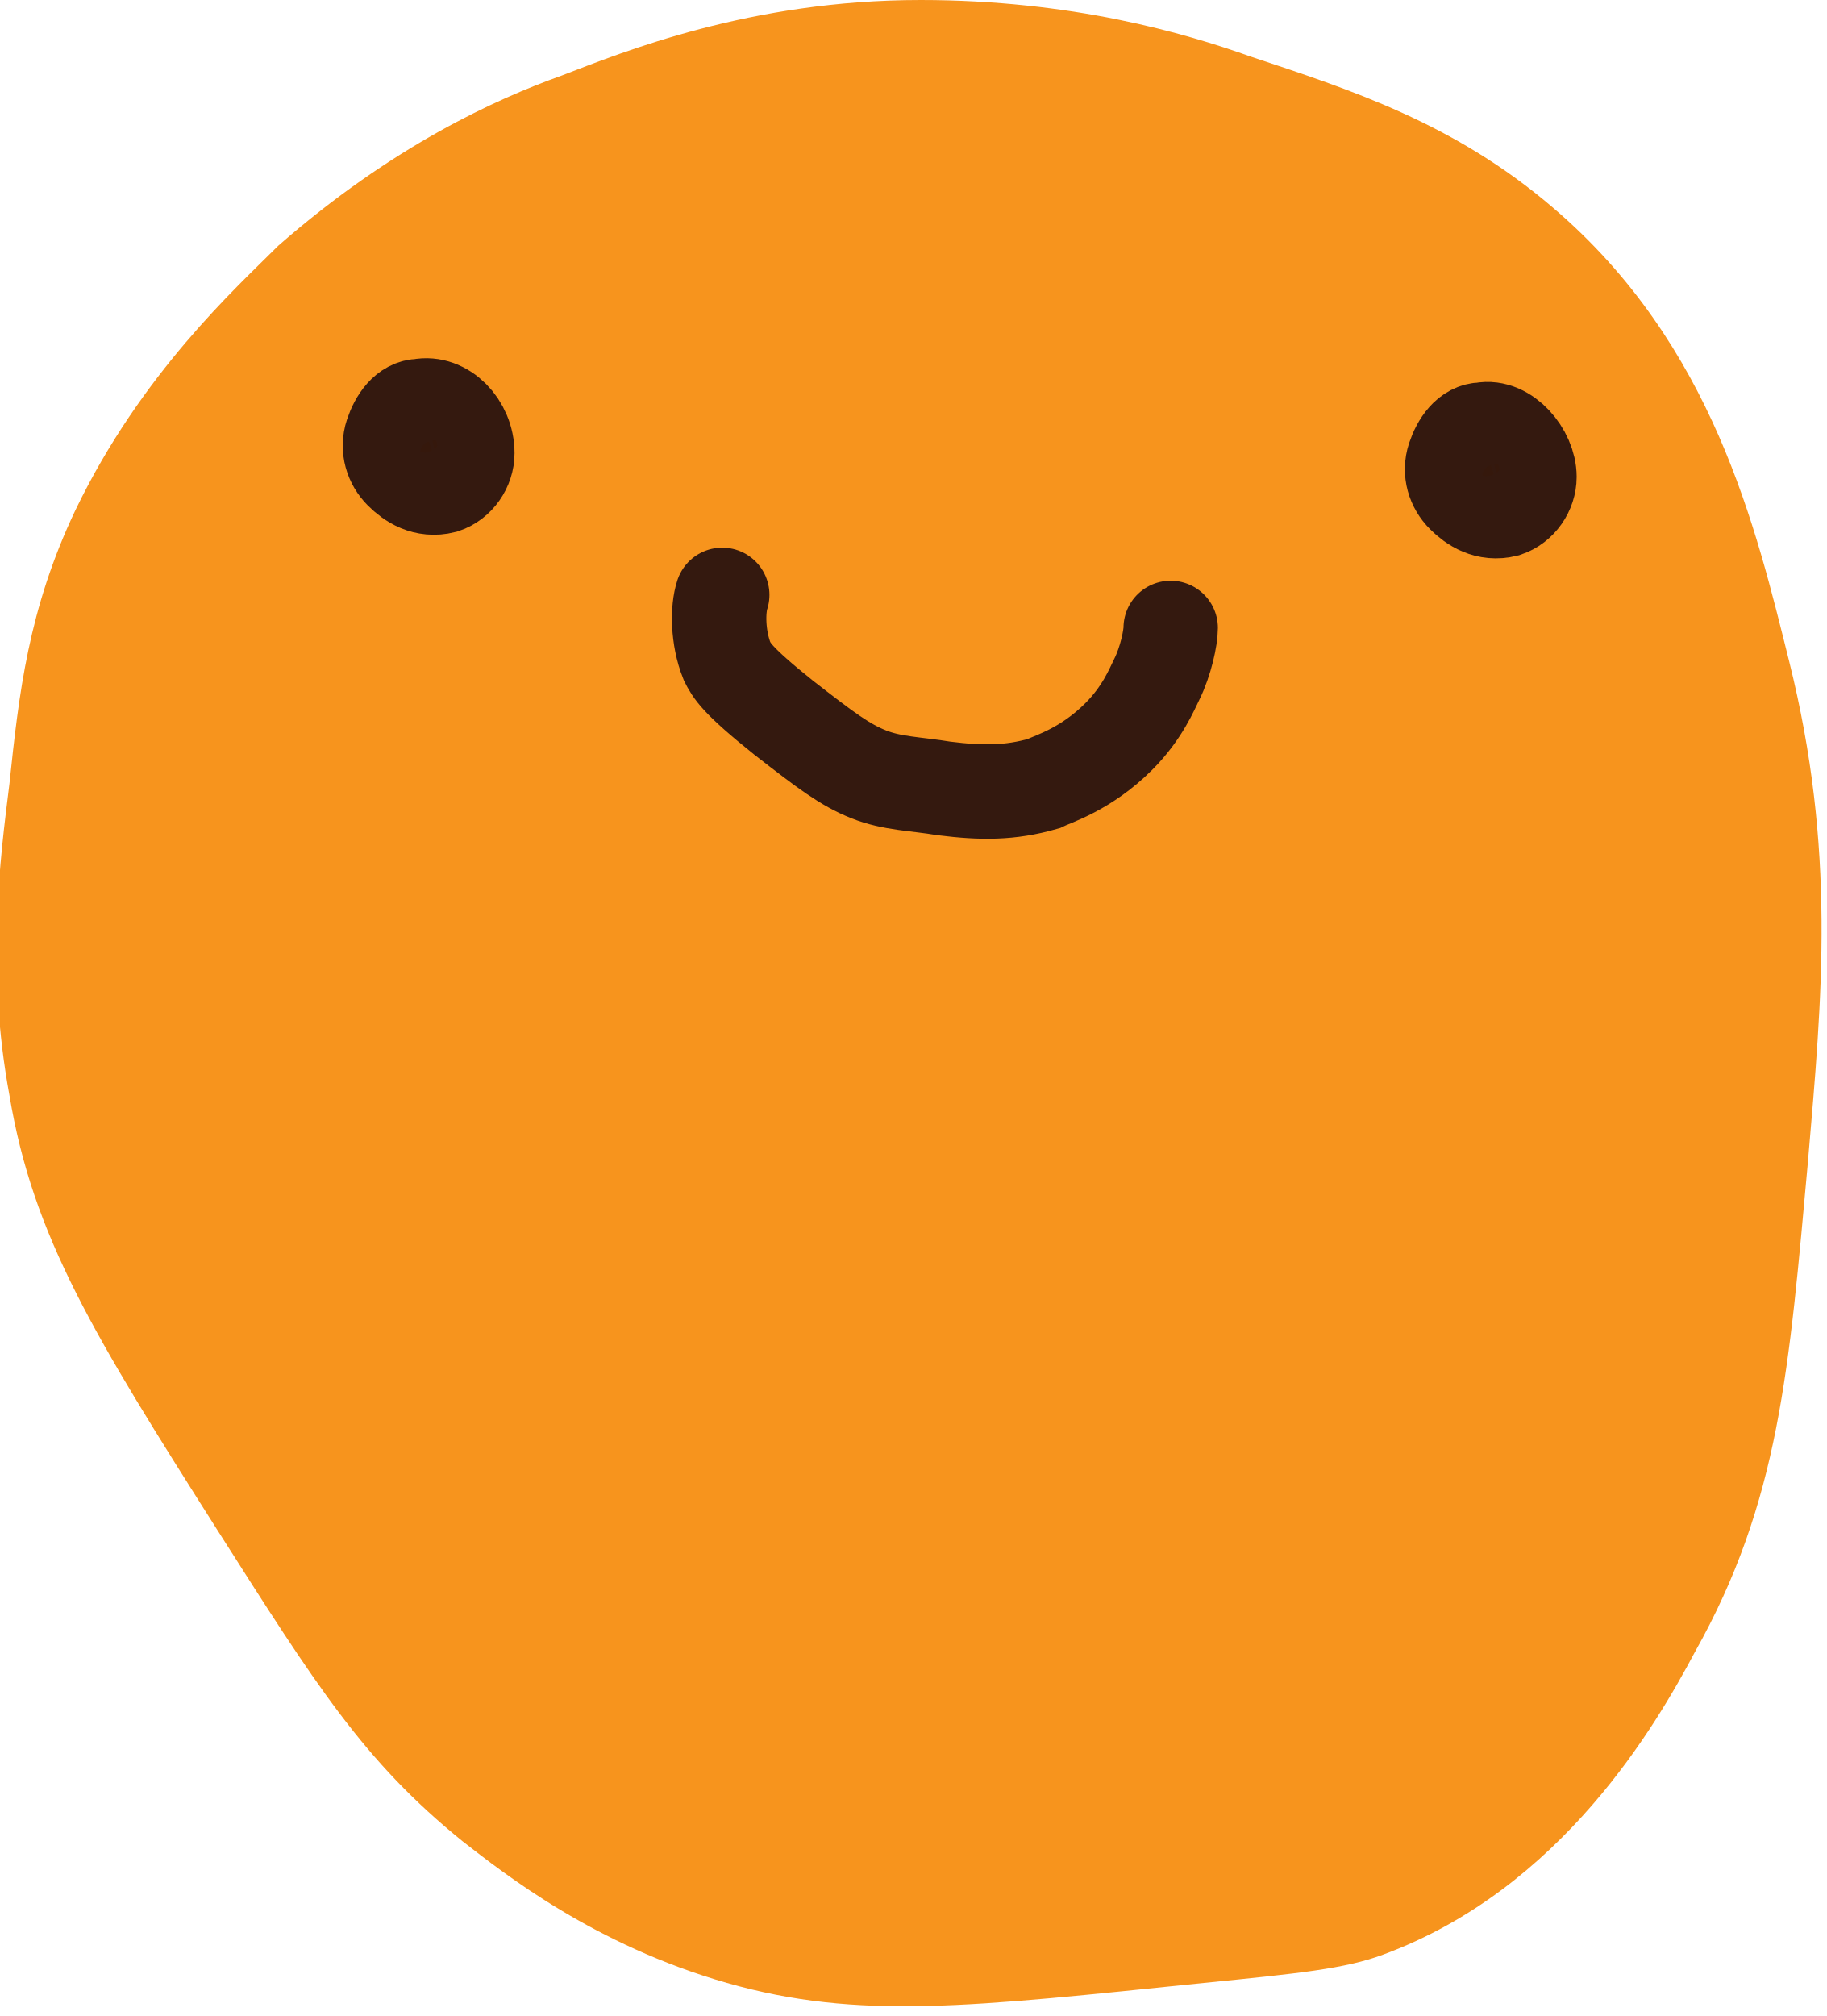
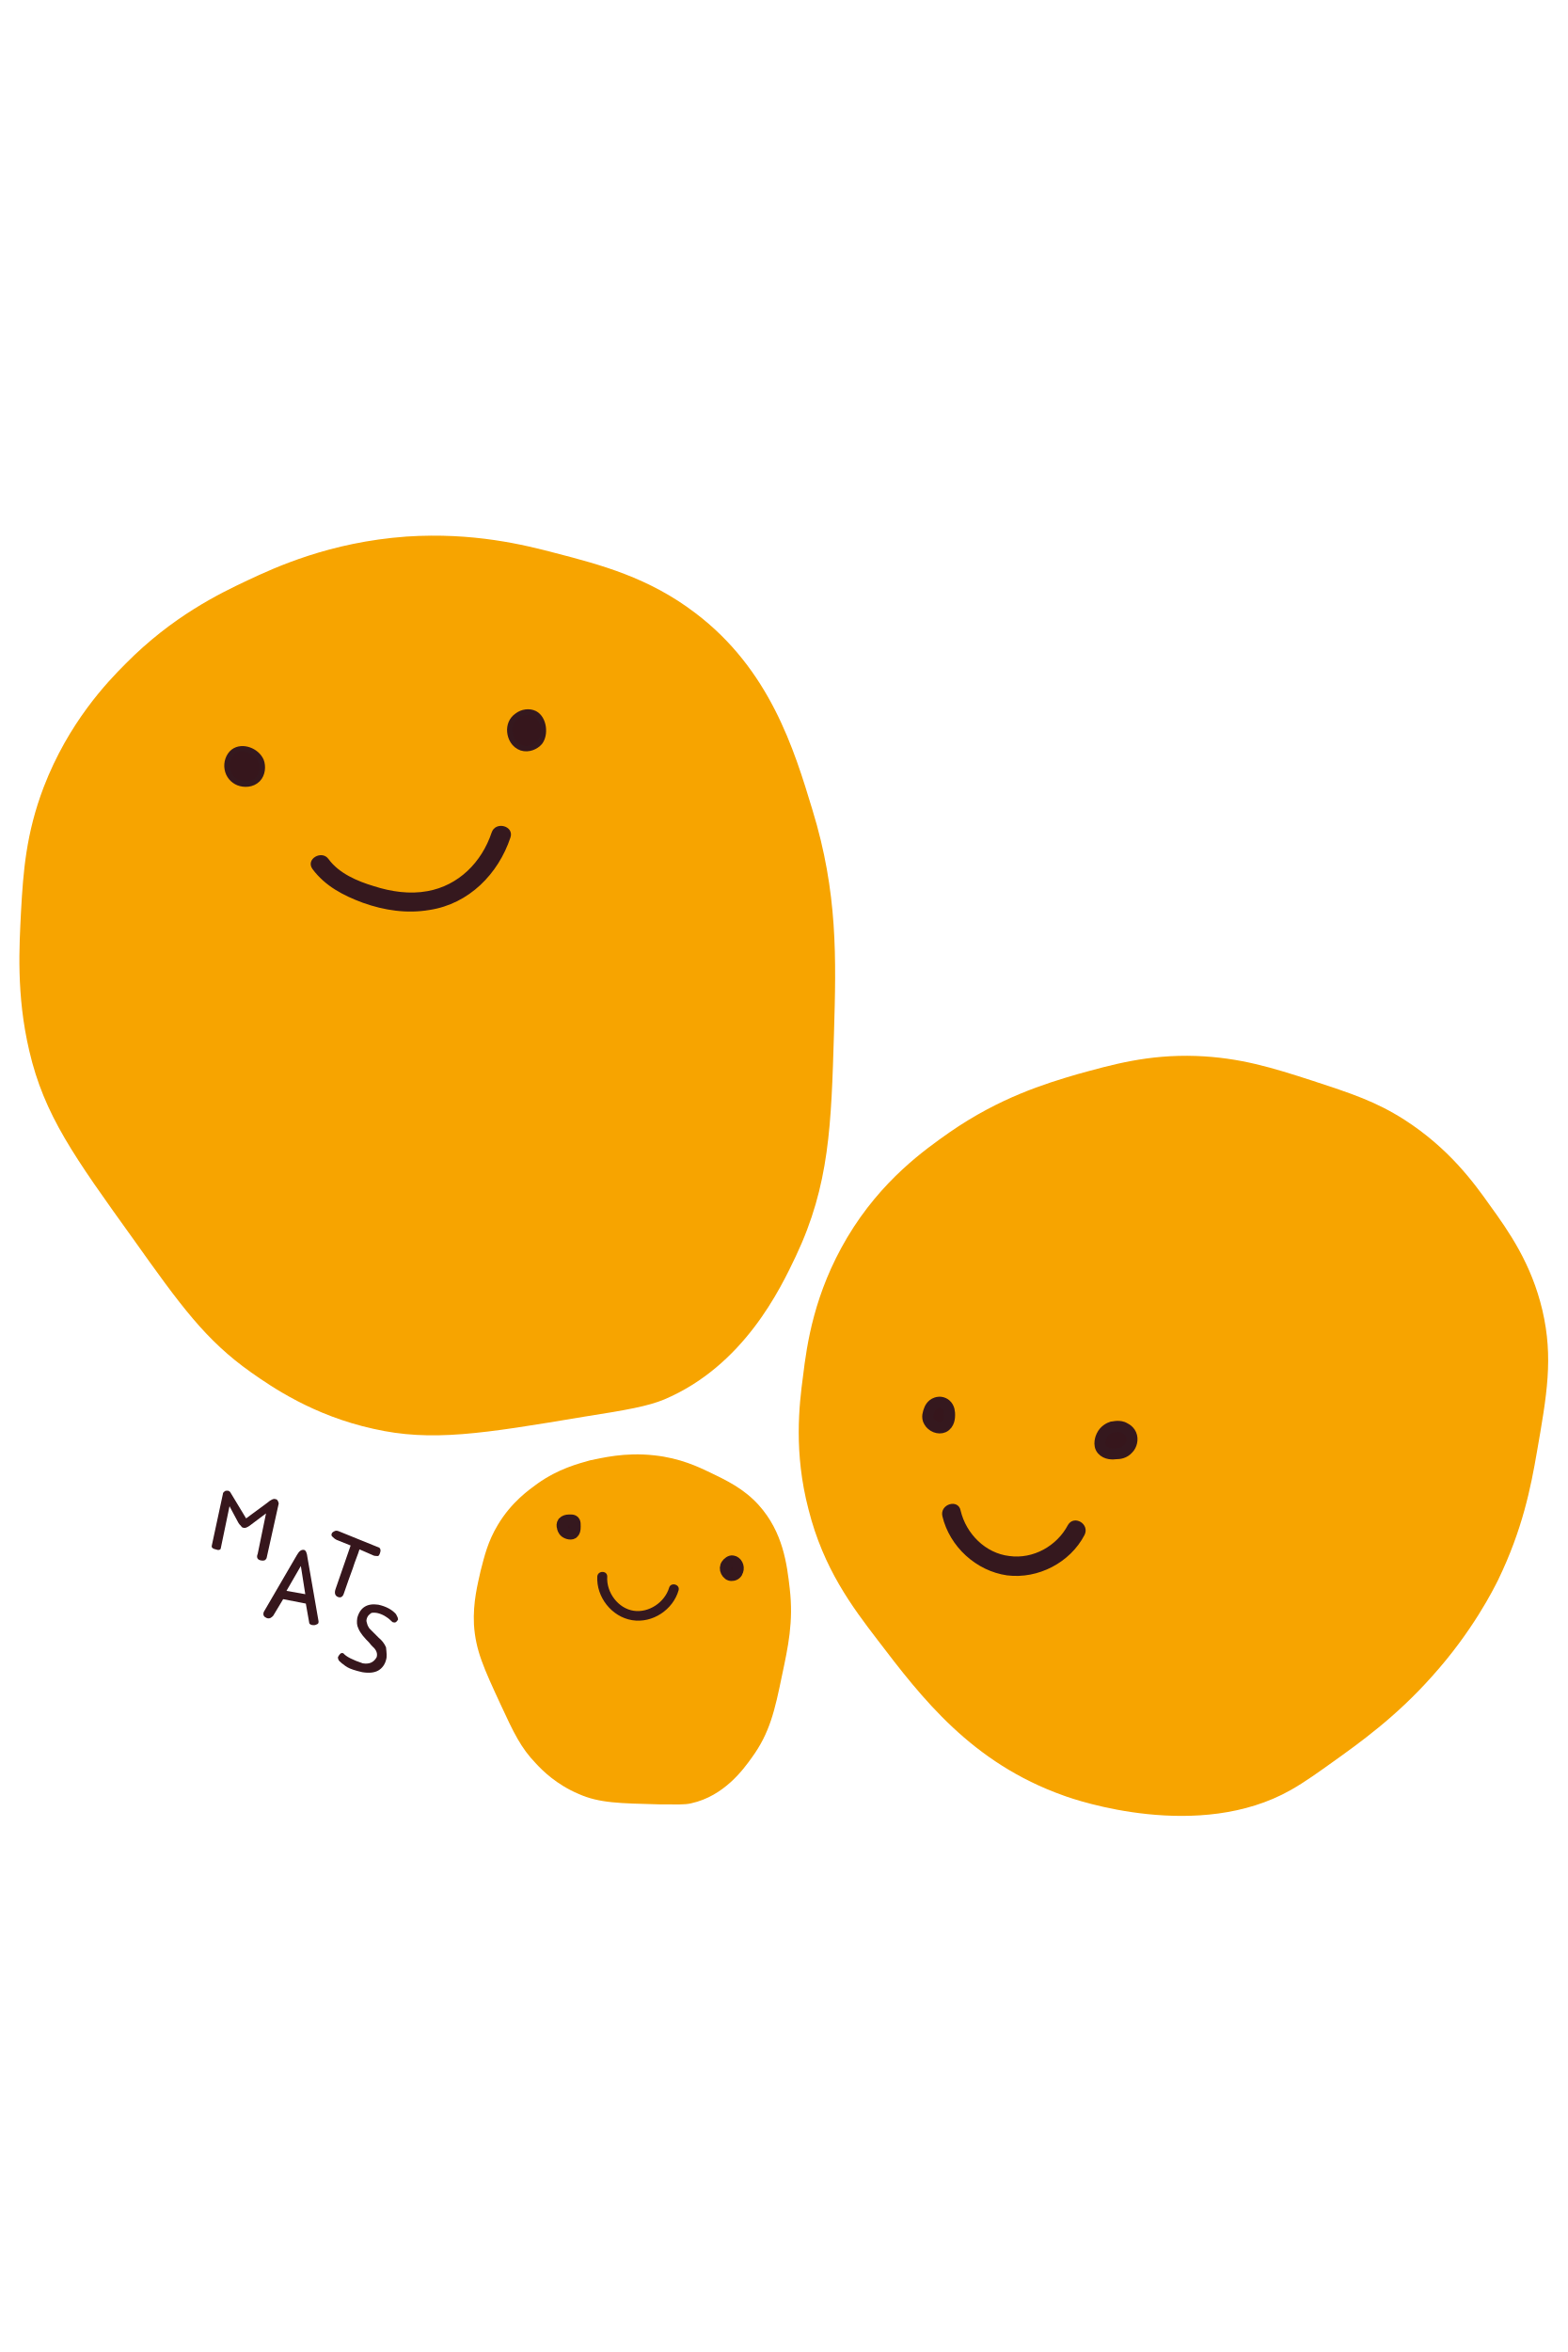
- <svg xmlns="http://www.w3.org/2000/svg" version="1.1" id="Layer_2_00000079453380050554632120000006001658191689800086_" x="0px" y="0px" viewBox="0 0 38.7 42.7" style="enable-background:new 0 0 38.7 42.7;" xml:space="preserve">
+ <svg xmlns="http://www.w3.org/2000/svg" version="1.1" id="Layer_1" x="0px" y="0px" viewBox="0 0 283.5 425.2" style="enable-background:new 0 0 283.5 425.2;" xml:space="preserve">
  <style type="text/css">
- 	.st0{fill:#F7941D;}
- 	.st1{fill:#35180C;stroke:#34190F;stroke-width:2;stroke-linecap:round;stroke-miterlimit:10;}
- 	.st2{fill:none;stroke:#34190F;stroke-width:2;stroke-linecap:round;stroke-miterlimit:10;}
+ 	.st0{fill:#F7A400;}
+ 	.st1{fill:#36161C;stroke:#35181E;stroke-linecap:round;stroke-miterlimit:10;}
+ 	.st2{fill:#36161C;stroke:#35181E;stroke-width:2;stroke-linecap:round;stroke-miterlimit:10;}
+ 	.st3{fill:#35181E;}
+ 	.st4{fill:#36161C;}
</style>
-   <path class="st0" d="M19.5,0c3.2,0,5.6,0.7,7,1.2c2.1,0.7,4.3,1.4,6.4,3.2c3.4,2.9,4.3,6.8,5,9.6c1,4,0.7,7.1,0.4,10.6  c-0.4,4.4-0.6,7.2-2.4,10.4c-0.8,1.5-2.8,5-6.6,6.4c-0.8,0.3-1.8,0.4-3.8,0.6c-4.9,0.5-7.3,0.8-10.1,0c-2.8-0.8-4.7-2.3-5.6-3  c-2.1-1.7-3.1-3.3-5.2-6.6c-2.6-4.1-3.9-6.2-4.4-9.2c-0.5-2.7-0.2-5,0-6.6c0.2-1.9,0.4-3.7,1.4-5.8C3,7.9,5,6.1,5.9,5.2  c2.4-2.1,4.6-3.1,6-3.6C13.2,1.1,15.9,0,19.5,0z" />
-   <path class="st1" d="M8.9,8.6c-0.3,0-0.5,0.3-0.6,0.6c-0.1,0.3,0,0.6,0.2,0.8c0.2,0.2,0.5,0.4,0.9,0.3c0.3-0.1,0.5-0.4,0.5-0.7  C9.9,9,9.4,8.5,8.9,8.6L8.9,8.6z" />
-   <path class="st1" d="M31.4,9.1c-0.3,0-0.5,0.3-0.6,0.6c-0.1,0.3,0,0.6,0.2,0.8c0.2,0.2,0.5,0.4,0.9,0.3c0.3-0.1,0.5-0.4,0.5-0.7  C32.4,9.6,31.9,9,31.4,9.1L31.4,9.1z" />
-   <path class="st2" d="M15.3,12.6c-0.1,0.3-0.1,0.9,0.1,1.4c0.1,0.2,0.2,0.4,1.2,1.2c0.9,0.7,1.3,1,1.8,1.2c0.5,0.2,1,0.2,1.6,0.3  c0.8,0.1,1.4,0.1,2.1-0.1c0.2-0.1,0.9-0.3,1.6-1c0.5-0.5,0.7-1,0.8-1.2c0.2-0.4,0.3-0.9,0.3-1.1" />
+   <path class="st0" d="M73.5,97c12.1-0.8,21.3,1.5,27,3c8.1,2.1,16.8,4.4,25.2,10.8c13.5,10.2,17.9,24.7,21.2,35.6  c4.6,15,4.3,26.8,3.9,40.4c-0.5,16.6-0.8,27.4-6.9,40.3c-2.8,5.9-9.4,19.8-23.8,25.9c-2.9,1.2-6.7,1.9-14.4,3.1  c-18.5,3.1-27.7,4.6-38.2,2.2c-10.9-2.4-18.4-7.6-22.1-10.2c-8.2-5.8-12.7-12-21.3-24.1C13.4,209.1,8,201.6,5.3,190  c-2.4-10.2-1.8-19.1-1.5-25.2c0.4-7.2,0.9-14.1,4.1-22.5c4.5-11.7,11.5-19,14.8-22.3c8.5-8.6,17-12.7,22.1-15.1  C49.7,102.6,59.6,98,73.5,97L73.5,97z" />
+   <path class="st1" d="M96.7,129c-1-0.5-2.3-0.3-3.2,0.4c-1,0.7-1.4,1.8-1.3,2.9c0.1,1.1,0.7,2.4,2.1,2.9c1.3,0.4,2.6-0.2,3.3-1  C98.7,132.8,98.4,129.9,96.7,129z" />
+   <path class="st1" d="M42.2,135.9c-0.9,0.7-1.3,2-1.1,3.1c0.2,1.2,1,2.1,2,2.5c1,0.4,2.5,0.4,3.5-0.6c0.9-0.9,1-2.4,0.6-3.4  C46.4,135.7,43.8,134.7,42.2,135.9L42.2,135.9z" />
+   <path class="st0" d="M216.3,190.9c7.9,0.3,13.7,2.1,21.1,4.5c7,2.3,11.3,3.7,16.5,7c8.1,5.2,12.6,11.4,15.5,15.5  c3.4,4.7,7.5,10.5,9.5,19c2,8.6,0.8,15.3-1,25.6c-1.1,6.4-2.6,14-7,23.1c-0.8,1.6-4.6,9.3-12,17.5c-6.5,7.3-13.1,12-18,15.5  c-2.1,1.5-5,3.6-7.5,5c-16.6,9.4-38.7,1.9-41.1,1c-16.6-5.9-25.6-17.6-33.6-28.1c-4.6-6-9.8-12.9-12.5-23.6  c-2.7-10.3-1.7-18.9-1-24.1c0.7-5.8,2-15,8-25.1c6.2-10.4,14.1-15.9,18.5-19c9.1-6.3,17.3-8.8,23.1-10.5  C201,192.5,207.5,190.6,216.3,190.9L216.3,190.9z" />
+   <path class="st2" d="M169.3,253.6c-0.9,0.3-1.2,1.1-1.3,1.4c-0.1,0.3-0.5,1.2,0,2c0.5,0.9,1.7,1.4,2.6,1c1.1-0.5,1.1-1.9,1.1-2.2  c0-0.4,0-1.3-0.7-1.9C170.5,253.5,169.9,253.4,169.3,253.6L169.3,253.6z" />
+   <path class="st2" d="M201,258c-0.3,0.1-1.3,0.5-1.8,1.6c-0.1,0.2-0.7,1.6,0.1,2.5c0.7,0.8,1.9,0.8,2.5,0.7c0.6,0,1.5-0.1,2.2-0.9  c0.6-0.6,0.9-1.7,0.5-2.6c-0.4-0.9-1.3-1.2-1.5-1.3C202.1,257.7,201.2,258,201,258L201,258z" />
+   <path class="st3" d="M56.5,157.1c2.3,3.1,5.6,4.8,9.1,6.1c3.9,1.4,8,2,12.1,1.3c7.1-1.1,12.4-6.5,14.6-13.1c0.7-2.1-2.7-3-3.4-0.9  c-1.8,5.4-6,9.6-11.6,10.6c-3.2,0.6-6.6,0.1-9.7-0.9c-3-0.9-6.3-2.3-8.2-4.9C58.2,153.6,55.2,155.3,56.5,157.1L56.5,157.1  L56.5,157.1z" />
+   <path class="st3" d="M170.4,274.1c1.3,5.5,6.1,9.9,11.7,10.7c5.6,0.7,11.4-2.3,14-7.3c1-2-1.9-3.7-3-1.8c-2,3.8-6.3,6.2-10.6,5.6  c-4.3-0.5-7.8-4-8.8-8.2C173.3,270.9,169.9,271.9,170.4,274.1L170.4,274.1L170.4,274.1z" />
+   <path class="st0" d="M118.3,263.1c4.7,0.5,8,2.1,10.1,3.1c2.9,1.4,6.1,2.9,8.8,5.9c4.4,4.9,5.1,10.7,5.6,15.1  c0.7,6-0.3,10.5-1.4,15.7c-1.3,6.3-2.2,10.4-5.5,14.9c-1.5,2.1-5,6.9-10.9,8.2c-1.2,0.3-2.7,0.2-5.7,0.2c-7.2-0.2-10.9-0.2-14.7-1.9  c-4-1.7-6.5-4.2-7.7-5.5c-2.7-2.8-4-5.5-6.4-10.7c-3-6.5-4.5-9.7-4.8-14.4c-0.2-4.1,0.7-7.4,1.2-9.7c0.7-2.7,1.3-5.3,3.1-8.3  c2.5-4.2,5.7-6.4,7.2-7.5c3.8-2.7,7.4-3.6,9.5-4.2C108.8,263.6,112.9,262.5,118.3,263.1L118.3,263.1z" />
+   <path class="st2" d="M102.8,274.8c-0.3,0-0.7,0.1-1,0.4c-0.2,0.3-0.2,0.7-0.1,0.9c0,0.1,0.1,0.6,0.5,0.9c0.4,0.3,1.2,0.5,1.5,0.1  c0.2-0.2,0.3-0.5,0.3-1.1c0-0.5,0-0.7-0.1-0.9C103.7,274.7,103.1,274.8,102.8,274.8L102.8,274.8z" />
+   <path class="st2" d="M132.5,282.2c-0.4-0.1-0.9,0.3-1.1,0.6c-0.3,0.4-0.3,0.9-0.1,1.3c0.2,0.4,0.6,0.8,1.1,0.7c0.5,0,0.9-0.4,1-0.8  C133.7,283.2,133.2,282.3,132.5,282.2L132.5,282.2z" />
+   <path class="st3" d="M108,285c-0.2,3.7,2.6,7.3,6.3,7.9c3.7,0.6,7.4-1.9,8.4-5.4c0.3-1.1-1.4-1.5-1.7-0.5c-0.8,2.7-3.7,4.6-6.4,4.2  c-2.8-0.4-5-3.3-4.8-6.2C109.8,283.9,108.1,283.9,108,285L108,285L108,285z" />
+   <path class="st4" d="M48.2,281.7c-0.2,0.4-0.5,0.5-1,0.4c-0.6-0.1-0.9-0.5-0.6-1.2l1.5-7.3l-2.8,2.1c-0.5,0.4-1,0.6-1.2,0.5  c-0.2,0-0.4-0.1-0.5-0.3c-0.2-0.2-0.4-0.4-0.6-0.8l-1.5-2.8l-1.6,7.7c-0.1,0.2-0.4,0.3-0.9,0.1c-0.5-0.1-0.8-0.3-0.7-0.7l2-9.3  c0-0.2,0.1-0.3,0.2-0.4c0.1-0.1,0.2-0.1,0.3-0.2c0.2,0,0.3,0,0.5,0c0.1,0.1,0.2,0.1,0.3,0.2l2.9,4.8l3.8-2.8  c0.7-0.6,1.2-0.8,1.4-0.7c0.4,0,0.6,0.3,0.7,0.8L48.2,281.7L48.2,281.7z" />
+   <path class="st4" d="M57.6,293.1c0,0.2,0,0.4-0.2,0.5c-0.2,0.1-0.4,0.2-0.6,0.2c-0.2,0-0.4,0-0.6-0.1c-0.2-0.1-0.3-0.2-0.3-0.4  l-0.6-3.4l-4.1-0.8l-1.8,3c-0.2,0.2-0.3,0.3-0.5,0.4c-0.2,0.1-0.5,0.1-0.7,0c-0.2-0.1-0.4-0.2-0.5-0.4c-0.1-0.2-0.1-0.4,0-0.7  l6-10.3c0.4-0.7,0.8-1,1.3-0.9c0.3,0.1,0.5,0.5,0.6,1.4L57.6,293.1L57.6,293.1z M51.8,287.6l3.4,0.6l-0.8-5.1L51.8,287.6L51.8,287.6  z" />
+   <path class="st4" d="M68.7,280.8c-0.1,0.3-0.2,0.4-0.3,0.5c-0.4,0-0.8,0-1.1-0.2l-2.3-1c-0.3,1-0.8,2.1-1.2,3.4  c-0.5,1.3-1,2.8-1.6,4.5c-0.2,0.7-0.6,0.9-1.1,0.7c-0.5-0.2-0.7-0.7-0.4-1.5l2.7-7.8l-2.5-1c-0.4-0.2-0.6-0.4-0.8-0.6  c-0.2-0.2-0.2-0.3-0.1-0.6c0.1-0.2,0.3-0.3,0.5-0.4c0.2-0.1,0.4-0.1,0.7,0l7.4,3C68.8,280,68.9,280.3,68.7,280.8L68.7,280.8z" />
+   <path class="st4" d="M69.8,300.1c-0.2,0.8-0.7,1.5-1.4,1.9c-0.7,0.4-1.7,0.5-2.9,0.3c-1.3-0.3-2.2-0.6-2.7-0.9  c-0.3-0.2-0.5-0.3-0.7-0.5c-0.2-0.1-0.4-0.3-0.5-0.4c-0.3-0.2-0.5-0.5-0.5-0.9c0.1-0.2,0.2-0.4,0.4-0.6c0.2-0.2,0.4-0.2,0.6-0.1  c0.5,0.6,1.7,1.2,3.5,1.8c1.2,0.2,2-0.2,2.5-1.1c0.2-0.6,0-1.3-0.7-1.9c-0.2-0.2-0.4-0.4-0.7-0.8c-0.3-0.3-0.7-0.7-1.1-1.2  c-0.3-0.4-0.6-0.8-0.8-1.3c-0.3-0.6-0.3-1.2-0.2-1.9c0.5-1.9,1.8-2.7,3.8-2.4c1.4,0.3,2.5,0.9,3.2,1.7c0.1,0.2,0.2,0.4,0.3,0.6  c0.1,0.3,0.1,0.4,0,0.5c-0.2,0.3-0.4,0.5-0.7,0.4c-0.2,0-0.3-0.1-0.5-0.3c-0.7-0.7-1.6-1.2-2.5-1.4c-0.6-0.1-1.1-0.1-1.3,0.2  c-0.3,0.2-0.5,0.5-0.6,0.9c-0.1,0.3,0,0.6,0.1,0.9c0.1,0.4,0.3,0.6,0.4,0.8c0.2,0.2,0.4,0.4,0.7,0.7c0.3,0.3,0.6,0.6,1,1  c0.5,0.4,1,1,1.3,1.7C69.9,298.8,70,299.5,69.8,300.1L69.8,300.1z" />
</svg>
